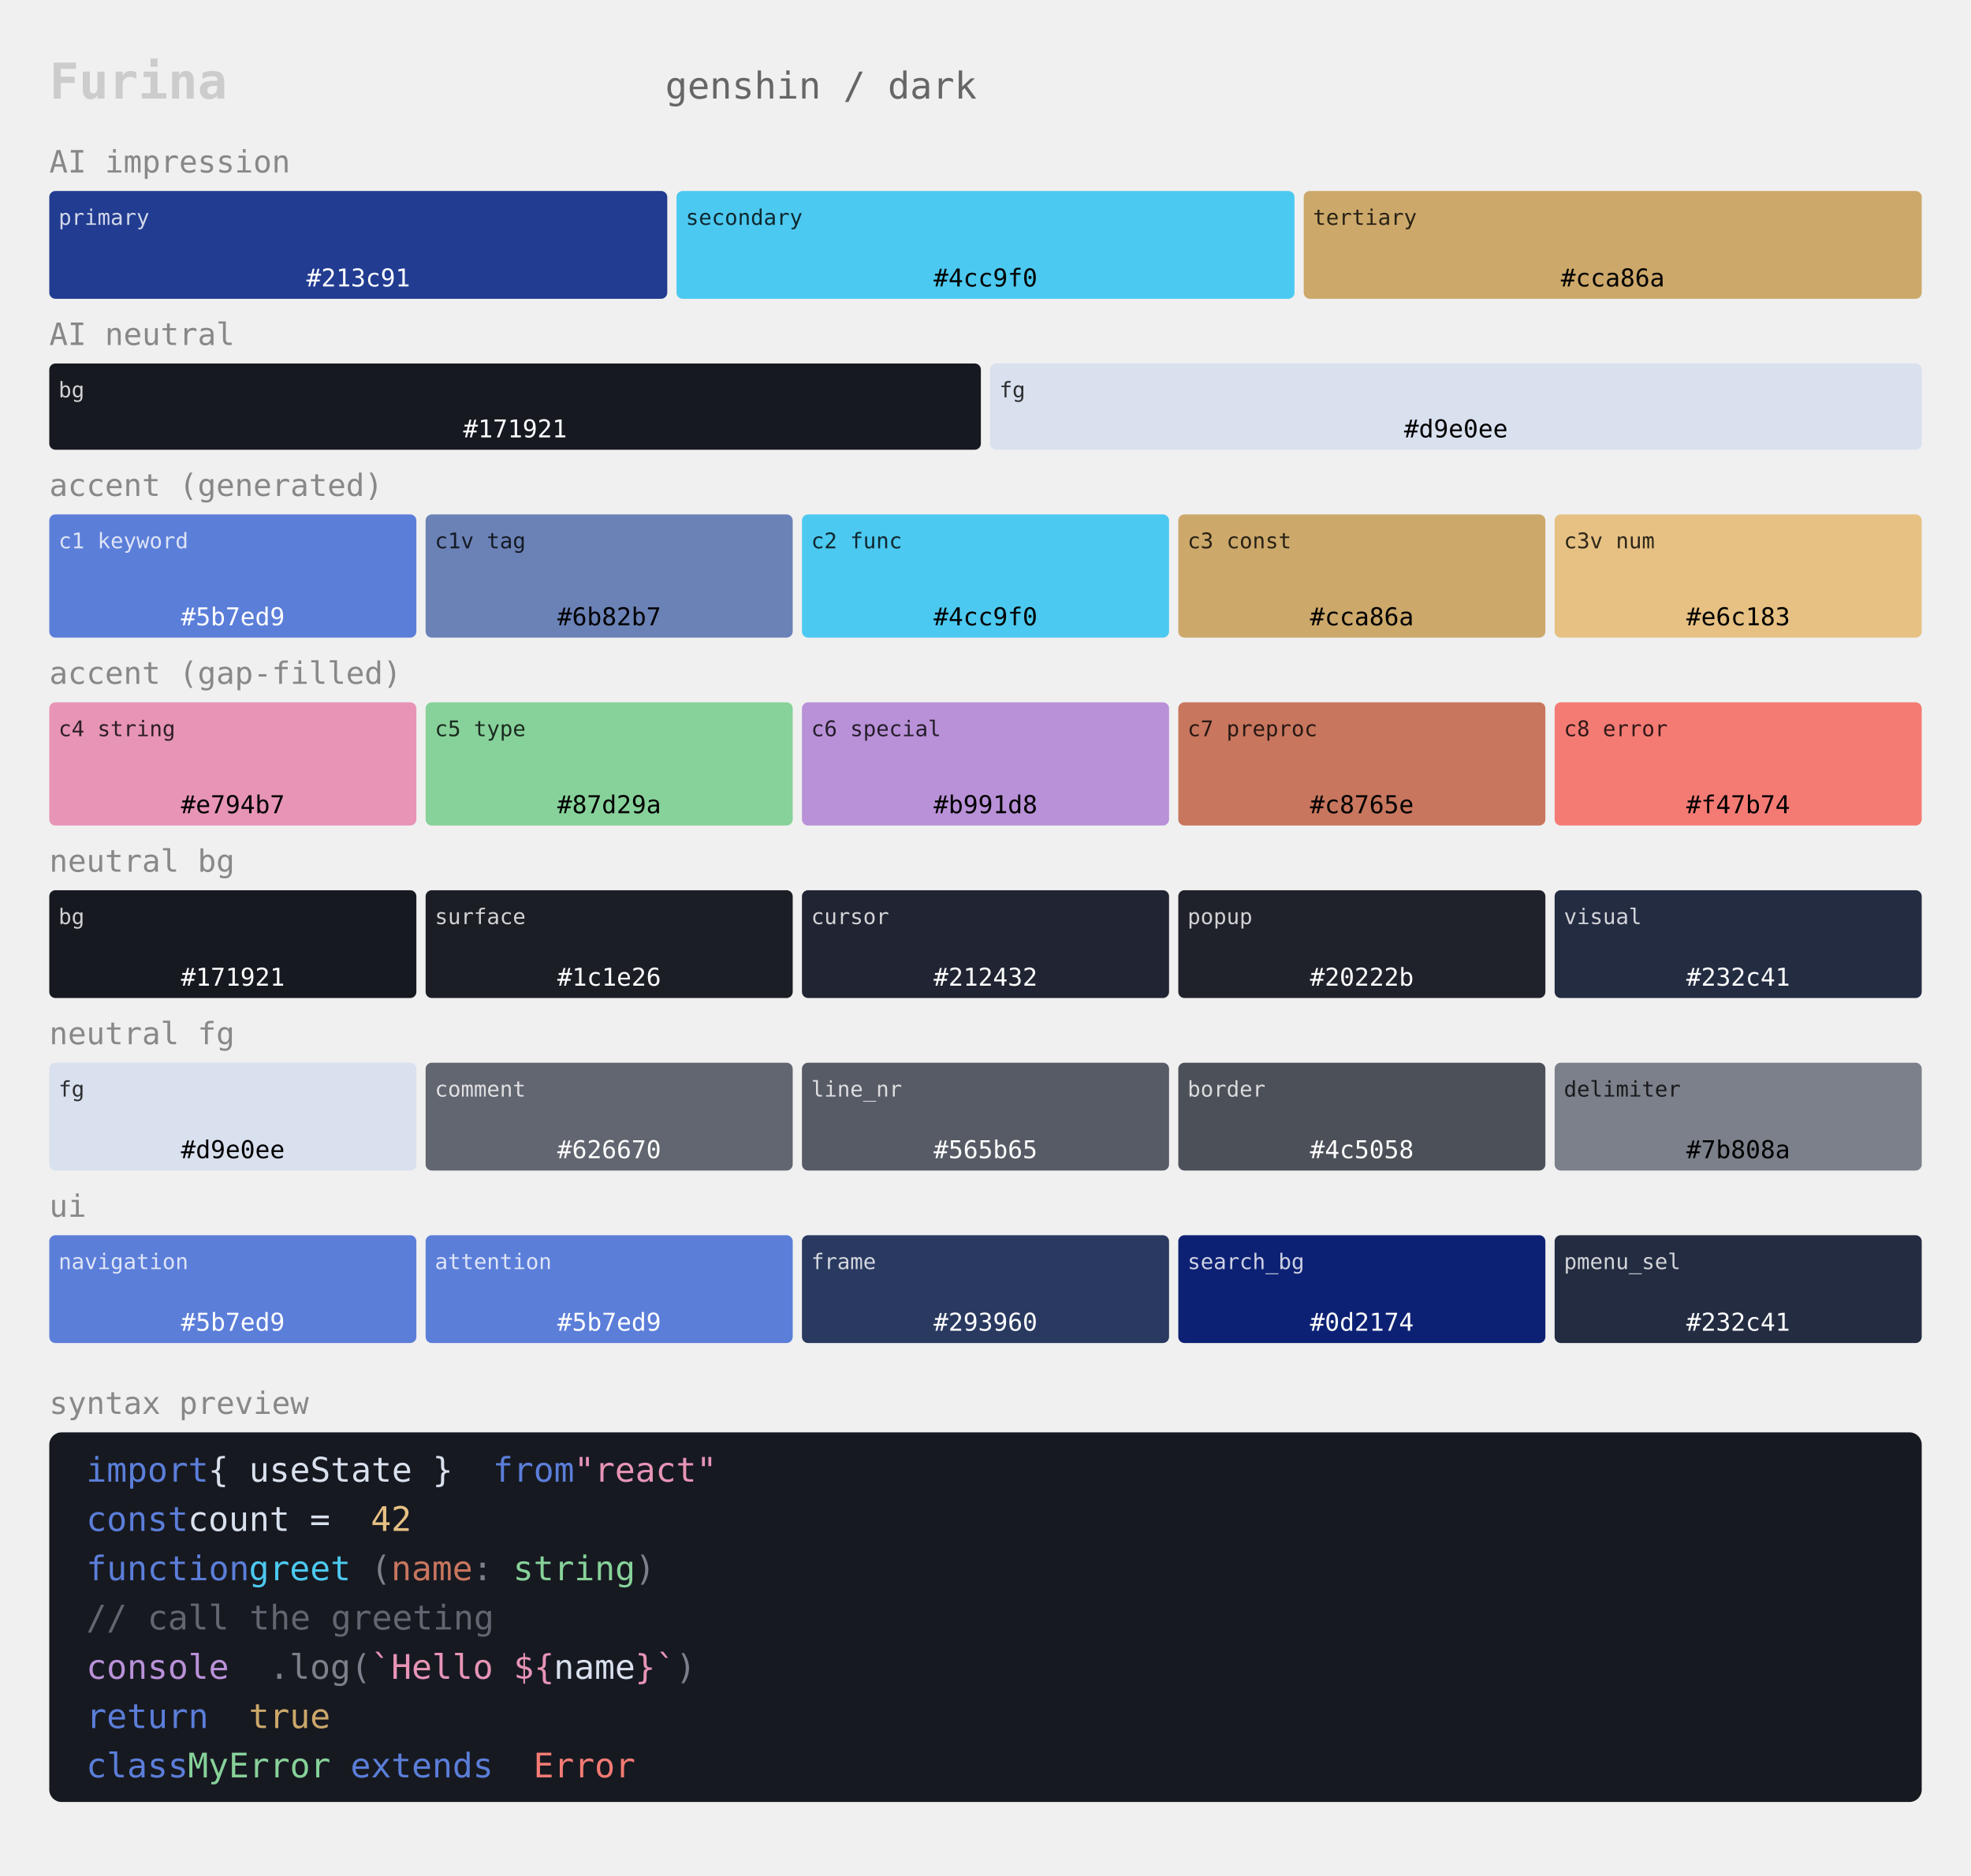
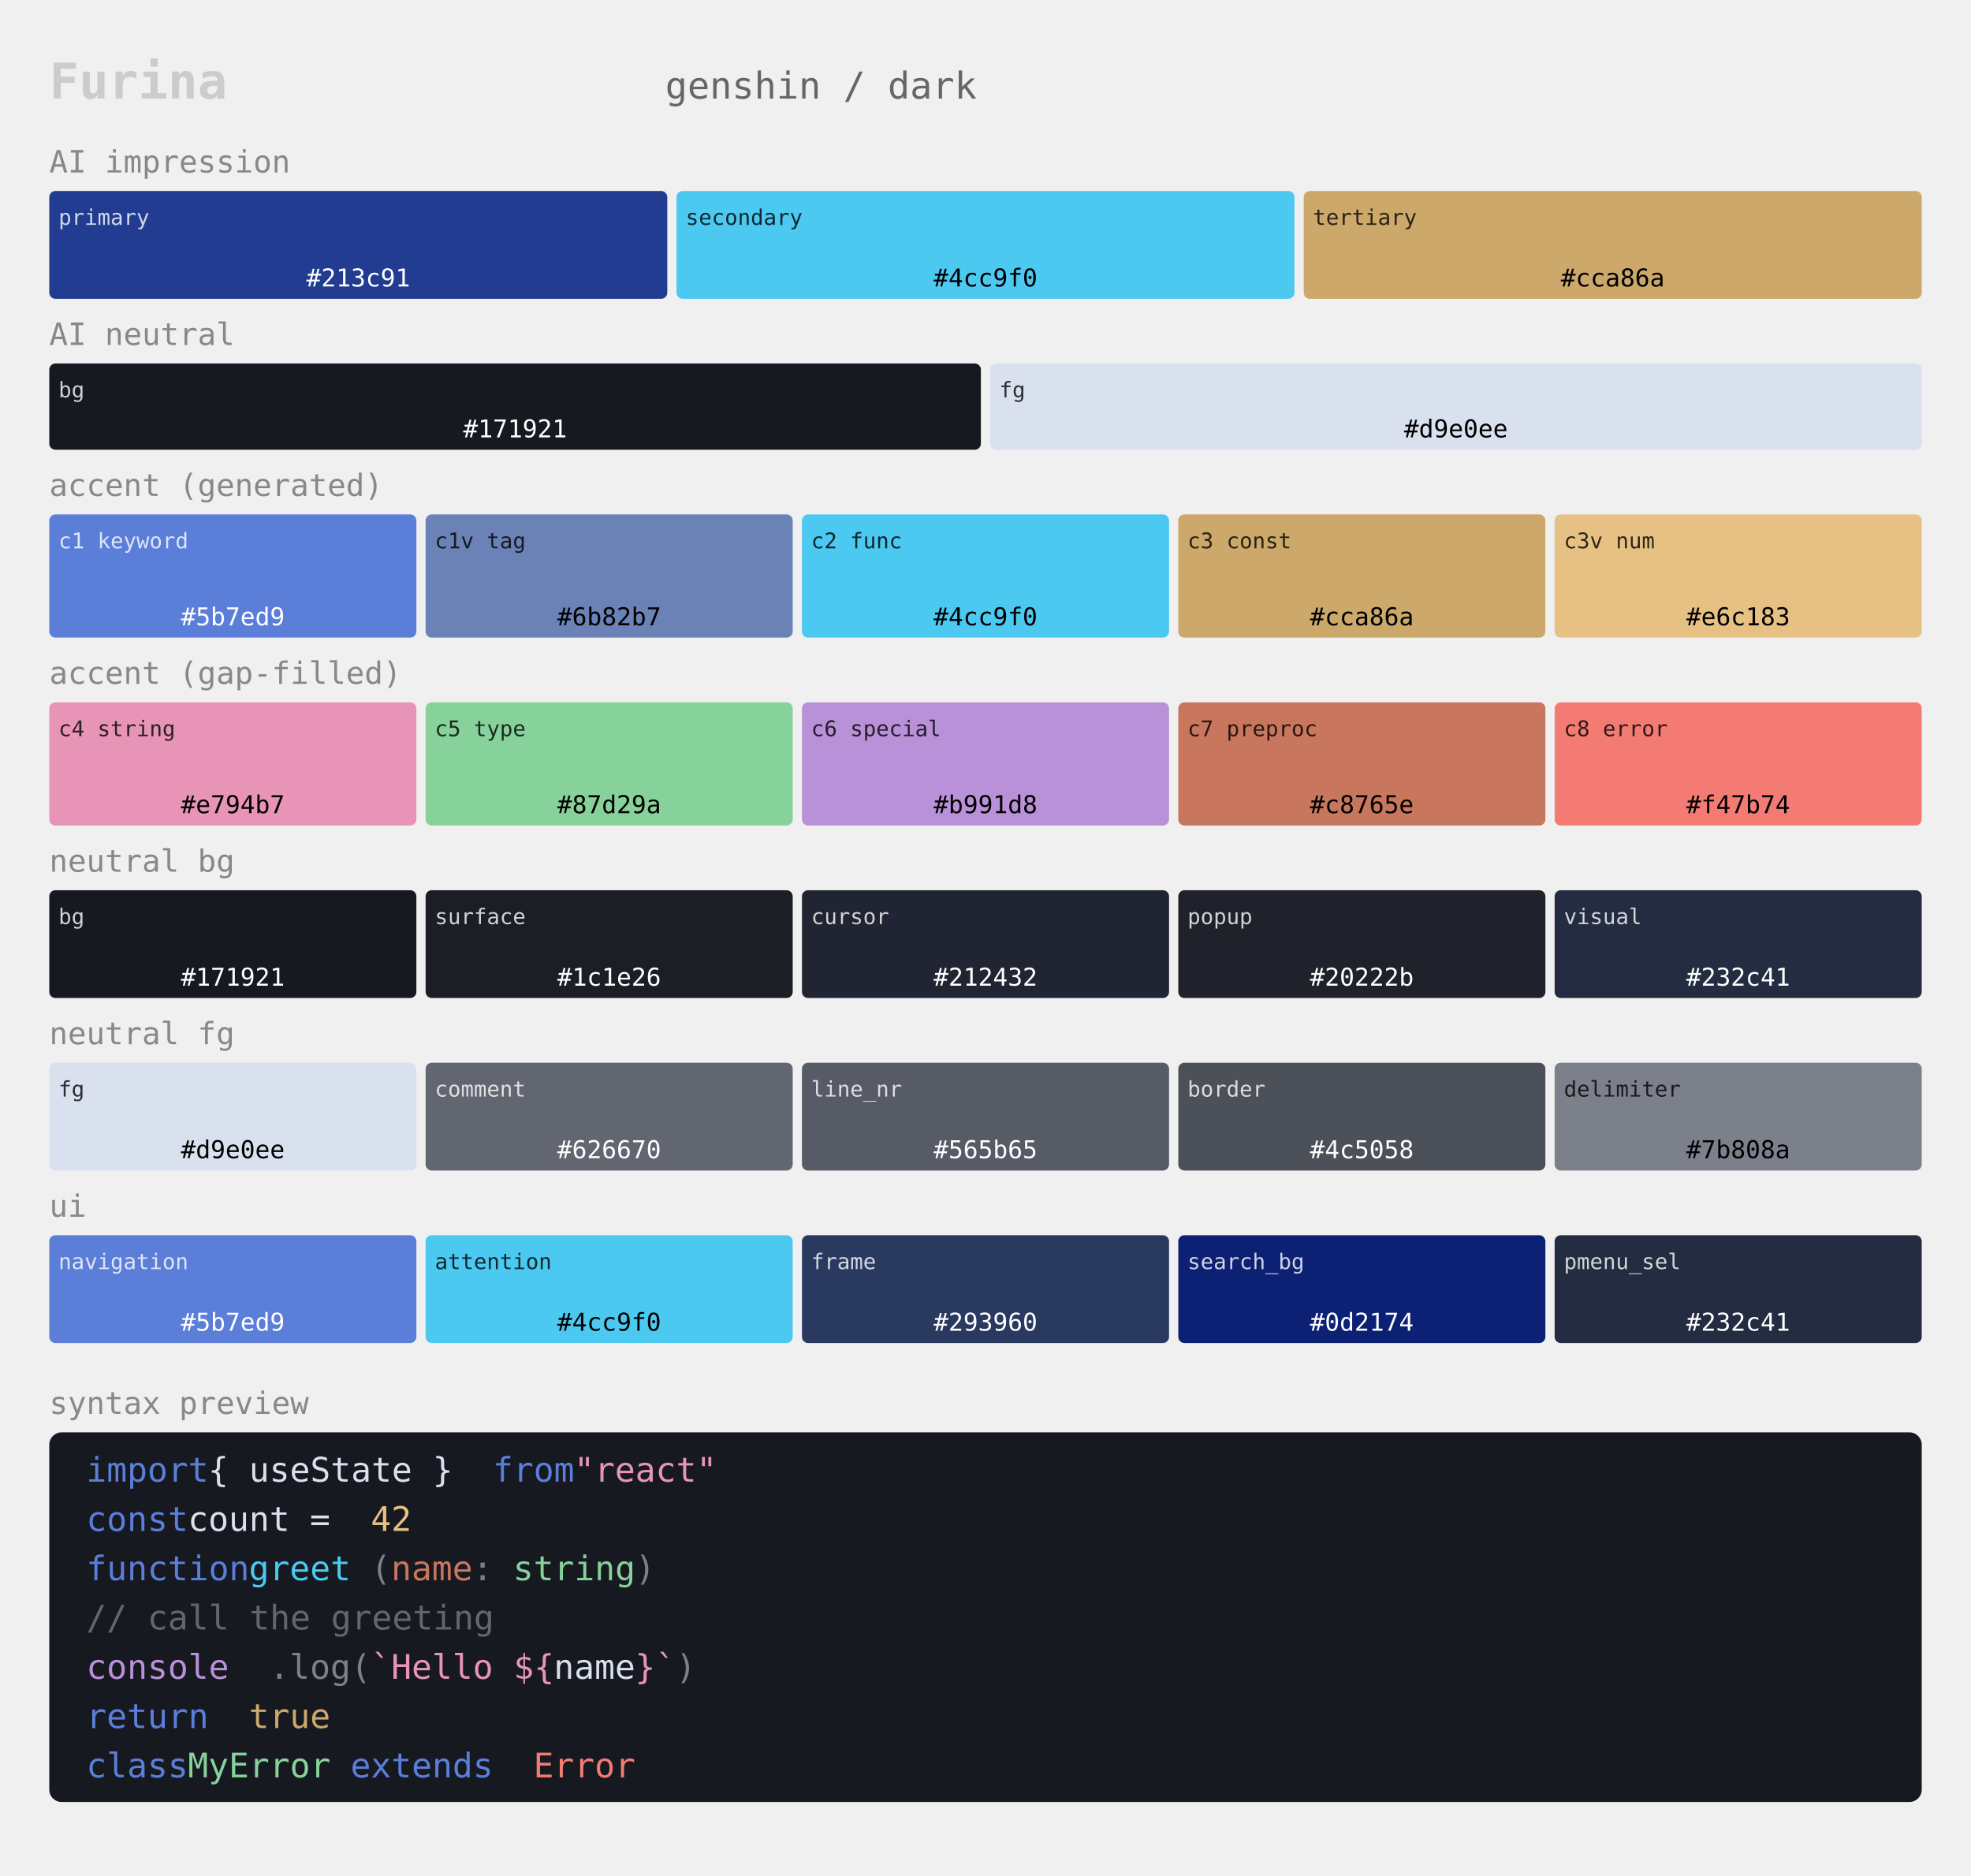
<svg xmlns="http://www.w3.org/2000/svg" width="640" height="609" style="background:#0a0a0a; font-family:ui-monospace,monospace;">
  <text x="16" y="32" fill="#ccc" font-size="16" font-weight="bold">Furina</text>
  <text x="216" y="32" fill="#666" font-size="12">genshin / dark</text>
  <text x="16" y="56" fill="#888" font-size="10">AI impression</text>
  <rect x="16" y="62" width="200.667" height="35" fill="#213c91" rx="2" />
  <text x="19" y="73" fill="#ffffff" font-size="7" opacity="0.8">primary</text>
  <text x="116.333" y="93" fill="#ffffff" font-size="8" text-anchor="middle">#213c91</text>
  <rect x="219.667" y="62" width="200.667" height="35" fill="#4cc9f0" rx="2" />
  <text x="222.667" y="73" fill="#000000" font-size="7" opacity="0.8">secondary</text>
  <text x="320" y="93" fill="#000000" font-size="8" text-anchor="middle">#4cc9f0</text>
  <rect x="423.333" y="62" width="200.667" height="35" fill="#cca86a" rx="2" />
  <text x="426.333" y="73" fill="#000000" font-size="7" opacity="0.8">tertiary</text>
  <text x="523.667" y="93" fill="#000000" font-size="8" text-anchor="middle">#cca86a</text>
  <text x="16" y="112" fill="#888" font-size="10">AI neutral</text>
  <rect x="16" y="118" width="302.5" height="28" fill="#171921" rx="2" />
  <text x="19" y="129" fill="#ffffff" font-size="7" opacity="0.8">bg</text>
  <text x="167.25" y="142" fill="#ffffff" font-size="8" text-anchor="middle">#171921</text>
  <rect x="321.5" y="118" width="302.5" height="28" fill="#d9e0ee" rx="2" />
  <text x="324.5" y="129" fill="#000000" font-size="7" opacity="0.8">fg</text>
  <text x="472.75" y="142" fill="#000000" font-size="8" text-anchor="middle">#d9e0ee</text>
  <text x="16" y="161" fill="#888" font-size="10">accent (generated)</text>
  <rect x="16" y="167" width="119.2" height="40" fill="#5b7ed9" rx="2" />
  <text x="19" y="178" fill="#ffffff" font-size="7" opacity="0.8">c1 keyword</text>
  <text x="75.6" y="203" fill="#ffffff" font-size="8" text-anchor="middle">#5b7ed9</text>
  <rect x="138.2" y="167" width="119.2" height="40" fill="#6b82b7" rx="2" />
  <text x="141.2" y="178" fill="#000000" font-size="7" opacity="0.8">c1v tag</text>
  <text x="197.8" y="203" fill="#000000" font-size="8" text-anchor="middle">#6b82b7</text>
  <rect x="260.4" y="167" width="119.2" height="40" fill="#4cc9f0" rx="2" />
  <text x="263.4" y="178" fill="#000000" font-size="7" opacity="0.8">c2 func</text>
  <text x="320" y="203" fill="#000000" font-size="8" text-anchor="middle">#4cc9f0</text>
  <rect x="382.6" y="167" width="119.2" height="40" fill="#cca86a" rx="2" />
  <text x="385.6" y="178" fill="#000000" font-size="7" opacity="0.8">c3 const</text>
  <text x="442.2" y="203" fill="#000000" font-size="8" text-anchor="middle">#cca86a</text>
  <rect x="504.8" y="167" width="119.2" height="40" fill="#e6c183" rx="2" />
  <text x="507.8" y="178" fill="#000000" font-size="7" opacity="0.8">c3v num</text>
  <text x="564.4" y="203" fill="#000000" font-size="8" text-anchor="middle">#e6c183</text>
  <text x="16" y="222" fill="#888" font-size="10">accent (gap-filled)</text>
  <rect x="16" y="228" width="119.2" height="40" fill="#e794b7" rx="2" />
  <text x="19" y="239" fill="#000000" font-size="7" opacity="0.8">c4 string</text>
  <text x="75.6" y="264" fill="#000000" font-size="8" text-anchor="middle">#e794b7</text>
  <rect x="138.2" y="228" width="119.2" height="40" fill="#87d29a" rx="2" />
  <text x="141.2" y="239" fill="#000000" font-size="7" opacity="0.8">c5 type</text>
  <text x="197.8" y="264" fill="#000000" font-size="8" text-anchor="middle">#87d29a</text>
  <rect x="260.4" y="228" width="119.2" height="40" fill="#b991d8" rx="2" />
  <text x="263.4" y="239" fill="#000000" font-size="7" opacity="0.8">c6 special</text>
  <text x="320" y="264" fill="#000000" font-size="8" text-anchor="middle">#b991d8</text>
  <rect x="382.6" y="228" width="119.2" height="40" fill="#c8765e" rx="2" />
  <text x="385.6" y="239" fill="#000000" font-size="7" opacity="0.8">c7 preproc</text>
  <text x="442.2" y="264" fill="#000000" font-size="8" text-anchor="middle">#c8765e</text>
  <rect x="504.8" y="228" width="119.2" height="40" fill="#f47b74" rx="2" />
  <text x="507.8" y="239" fill="#000000" font-size="7" opacity="0.8">c8 error</text>
  <text x="564.4" y="264" fill="#000000" font-size="8" text-anchor="middle">#f47b74</text>
  <text x="16" y="283" fill="#888" font-size="10">neutral bg</text>
  <rect x="16" y="289" width="119.2" height="35" fill="#171921" rx="2" />
  <text x="19" y="300" fill="#ffffff" font-size="7" opacity="0.8">bg</text>
  <text x="75.6" y="320" fill="#ffffff" font-size="8" text-anchor="middle">#171921</text>
  <rect x="138.2" y="289" width="119.2" height="35" fill="#1c1e26" rx="2" />
  <text x="141.2" y="300" fill="#ffffff" font-size="7" opacity="0.8">surface</text>
  <text x="197.8" y="320" fill="#ffffff" font-size="8" text-anchor="middle">#1c1e26</text>
  <rect x="260.4" y="289" width="119.2" height="35" fill="#212432" rx="2" />
  <text x="263.4" y="300" fill="#ffffff" font-size="7" opacity="0.8">cursor</text>
  <text x="320" y="320" fill="#ffffff" font-size="8" text-anchor="middle">#212432</text>
  <rect x="382.6" y="289" width="119.2" height="35" fill="#20222b" rx="2" />
  <text x="385.6" y="300" fill="#ffffff" font-size="7" opacity="0.8">popup</text>
  <text x="442.2" y="320" fill="#ffffff" font-size="8" text-anchor="middle">#20222b</text>
  <rect x="504.8" y="289" width="119.2" height="35" fill="#232c41" rx="2" />
  <text x="507.8" y="300" fill="#ffffff" font-size="7" opacity="0.8">visual</text>
  <text x="564.4" y="320" fill="#ffffff" font-size="8" text-anchor="middle">#232c41</text>
  <text x="16" y="339" fill="#888" font-size="10">neutral fg</text>
  <rect x="16" y="345" width="119.2" height="35" fill="#d9e0ee" rx="2" />
  <text x="19" y="356" fill="#000000" font-size="7" opacity="0.8">fg</text>
  <text x="75.6" y="376" fill="#000000" font-size="8" text-anchor="middle">#d9e0ee</text>
  <rect x="138.2" y="345" width="119.2" height="35" fill="#626670" rx="2" />
  <text x="141.2" y="356" fill="#ffffff" font-size="7" opacity="0.8">comment</text>
  <text x="197.8" y="376" fill="#ffffff" font-size="8" text-anchor="middle">#626670</text>
  <rect x="260.4" y="345" width="119.2" height="35" fill="#565b65" rx="2" />
  <text x="263.4" y="356" fill="#ffffff" font-size="7" opacity="0.8">line_nr</text>
  <text x="320" y="376" fill="#ffffff" font-size="8" text-anchor="middle">#565b65</text>
  <rect x="382.6" y="345" width="119.2" height="35" fill="#4c5058" rx="2" />
  <text x="385.6" y="356" fill="#ffffff" font-size="7" opacity="0.8">border</text>
  <text x="442.2" y="376" fill="#ffffff" font-size="8" text-anchor="middle">#4c5058</text>
  <rect x="504.8" y="345" width="119.2" height="35" fill="#7b808a" rx="2" />
  <text x="507.8" y="356" fill="#000000" font-size="7" opacity="0.8">delimiter</text>
  <text x="564.4" y="376" fill="#000000" font-size="8" text-anchor="middle">#7b808a</text>
  <text x="16" y="395" fill="#888" font-size="10">ui</text>
  <rect x="16" y="401" width="119.2" height="35" fill="#5b7ed9" rx="2" />
  <text x="19" y="412" fill="#ffffff" font-size="7" opacity="0.8">navigation</text>
  <text x="75.6" y="432" fill="#ffffff" font-size="8" text-anchor="middle">#5b7ed9</text>
-   <rect x="138.2" y="401" width="119.2" height="35" fill="#5b7ed9" rx="2" />
-   <text x="141.2" y="412" fill="#ffffff" font-size="7" opacity="0.8">attention</text>
-   <text x="197.8" y="432" fill="#ffffff" font-size="8" text-anchor="middle">#5b7ed9</text>
+   <rect x="138.2" y="401" width="119.2" height="35" fill="#4cc9f0" rx="2" />
+   <text x="141.2" y="412" fill="#000000" font-size="7" opacity="0.8">attention</text>
+   <text x="197.8" y="432" fill="#000000" font-size="8" text-anchor="middle">#4cc9f0</text>
  <rect x="260.4" y="401" width="119.2" height="35" fill="#293960" rx="2" />
  <text x="263.4" y="412" fill="#ffffff" font-size="7" opacity="0.8">frame</text>
  <text x="320" y="432" fill="#ffffff" font-size="8" text-anchor="middle">#293960</text>
  <rect x="382.6" y="401" width="119.2" height="35" fill="#0d2174" rx="2" />
  <text x="385.6" y="412" fill="#ffffff" font-size="7" opacity="0.8">search_bg</text>
  <text x="442.2" y="432" fill="#ffffff" font-size="8" text-anchor="middle">#0d2174</text>
  <rect x="504.8" y="401" width="119.2" height="35" fill="#232c41" rx="2" />
  <text x="507.8" y="412" fill="#ffffff" font-size="7" opacity="0.8">pmenu_sel</text>
  <text x="564.4" y="432" fill="#ffffff" font-size="8" text-anchor="middle">#232c41</text>
  <text x="16" y="459" fill="#888" font-size="10">syntax preview</text>
  <rect x="16" y="465" width="608" height="120" fill="#171921" rx="4" />
  <text x="28" y="481" fill="#5b7ed9" font-size="11" font-family="monospace">import</text>
  <text x="67.6" y="481" fill="#d9e0ee" font-size="11" font-family="monospace"> { useState } </text>
  <text x="160" y="481" fill="#5b7ed9" font-size="11" font-family="monospace">from</text>
  <text x="186.4" y="481" fill="#e794b7" font-size="11" font-family="monospace"> "react"</text>
  <text x="28" y="497" fill="#5b7ed9" font-size="11" font-family="monospace">const</text>
  <text x="61" y="497" fill="#d9e0ee" font-size="11" font-family="monospace"> count</text>
  <text x="100.6" y="497" fill="#d9e0ee" font-size="11" font-family="monospace"> = </text>
  <text x="120.4" y="497" fill="#e6c183" font-size="11" font-family="monospace">42</text>
  <text x="28" y="513" fill="#5b7ed9" font-size="11" font-family="monospace">function</text>
  <text x="80.8" y="513" fill="#4cc9f0" font-size="11" font-family="monospace"> greet</text>
  <text x="120.4" y="513" fill="#7b808a" font-size="11" font-family="monospace">(</text>
  <text x="127" y="513" fill="#c8765e" font-size="11" font-family="monospace">name</text>
  <text x="153.4" y="513" fill="#7b808a" font-size="11" font-family="monospace">: </text>
  <text x="166.6" y="513" fill="#87d29a" font-size="11" font-family="monospace">string</text>
  <text x="206.2" y="513" fill="#7b808a" font-size="11" font-family="monospace">)</text>
  <text x="28" y="529" fill="#626670" font-size="11" font-family="monospace">  // call the greeting</text>
  <text x="28" y="545" fill="#b991d8" font-size="11" font-family="monospace">  console</text>
  <text x="87.4" y="545" fill="#7b808a" font-size="11" font-family="monospace">.log(</text>
  <text x="120.4" y="545" fill="#e794b7" font-size="11" font-family="monospace">`Hello ${</text>
  <text x="179.8" y="545" fill="#d9e0ee" font-size="11" font-family="monospace">name</text>
  <text x="206.2" y="545" fill="#e794b7" font-size="11" font-family="monospace">}`</text>
  <text x="219.4" y="545" fill="#7b808a" font-size="11" font-family="monospace">)</text>
  <text x="28" y="561" fill="#5b7ed9" font-size="11" font-family="monospace">  return</text>
  <text x="80.8" y="561" fill="#cca86a" font-size="11" font-family="monospace"> true</text>
  <text x="28" y="577" fill="#5b7ed9" font-size="11" font-family="monospace">class</text>
  <text x="61" y="577" fill="#87d29a" font-size="11" font-family="monospace"> MyError</text>
  <text x="113.8" y="577" fill="#5b7ed9" font-size="11" font-family="monospace"> extends </text>
  <text x="173.2" y="577" fill="#f47b74" font-size="11" font-family="monospace">Error</text>
</svg>
